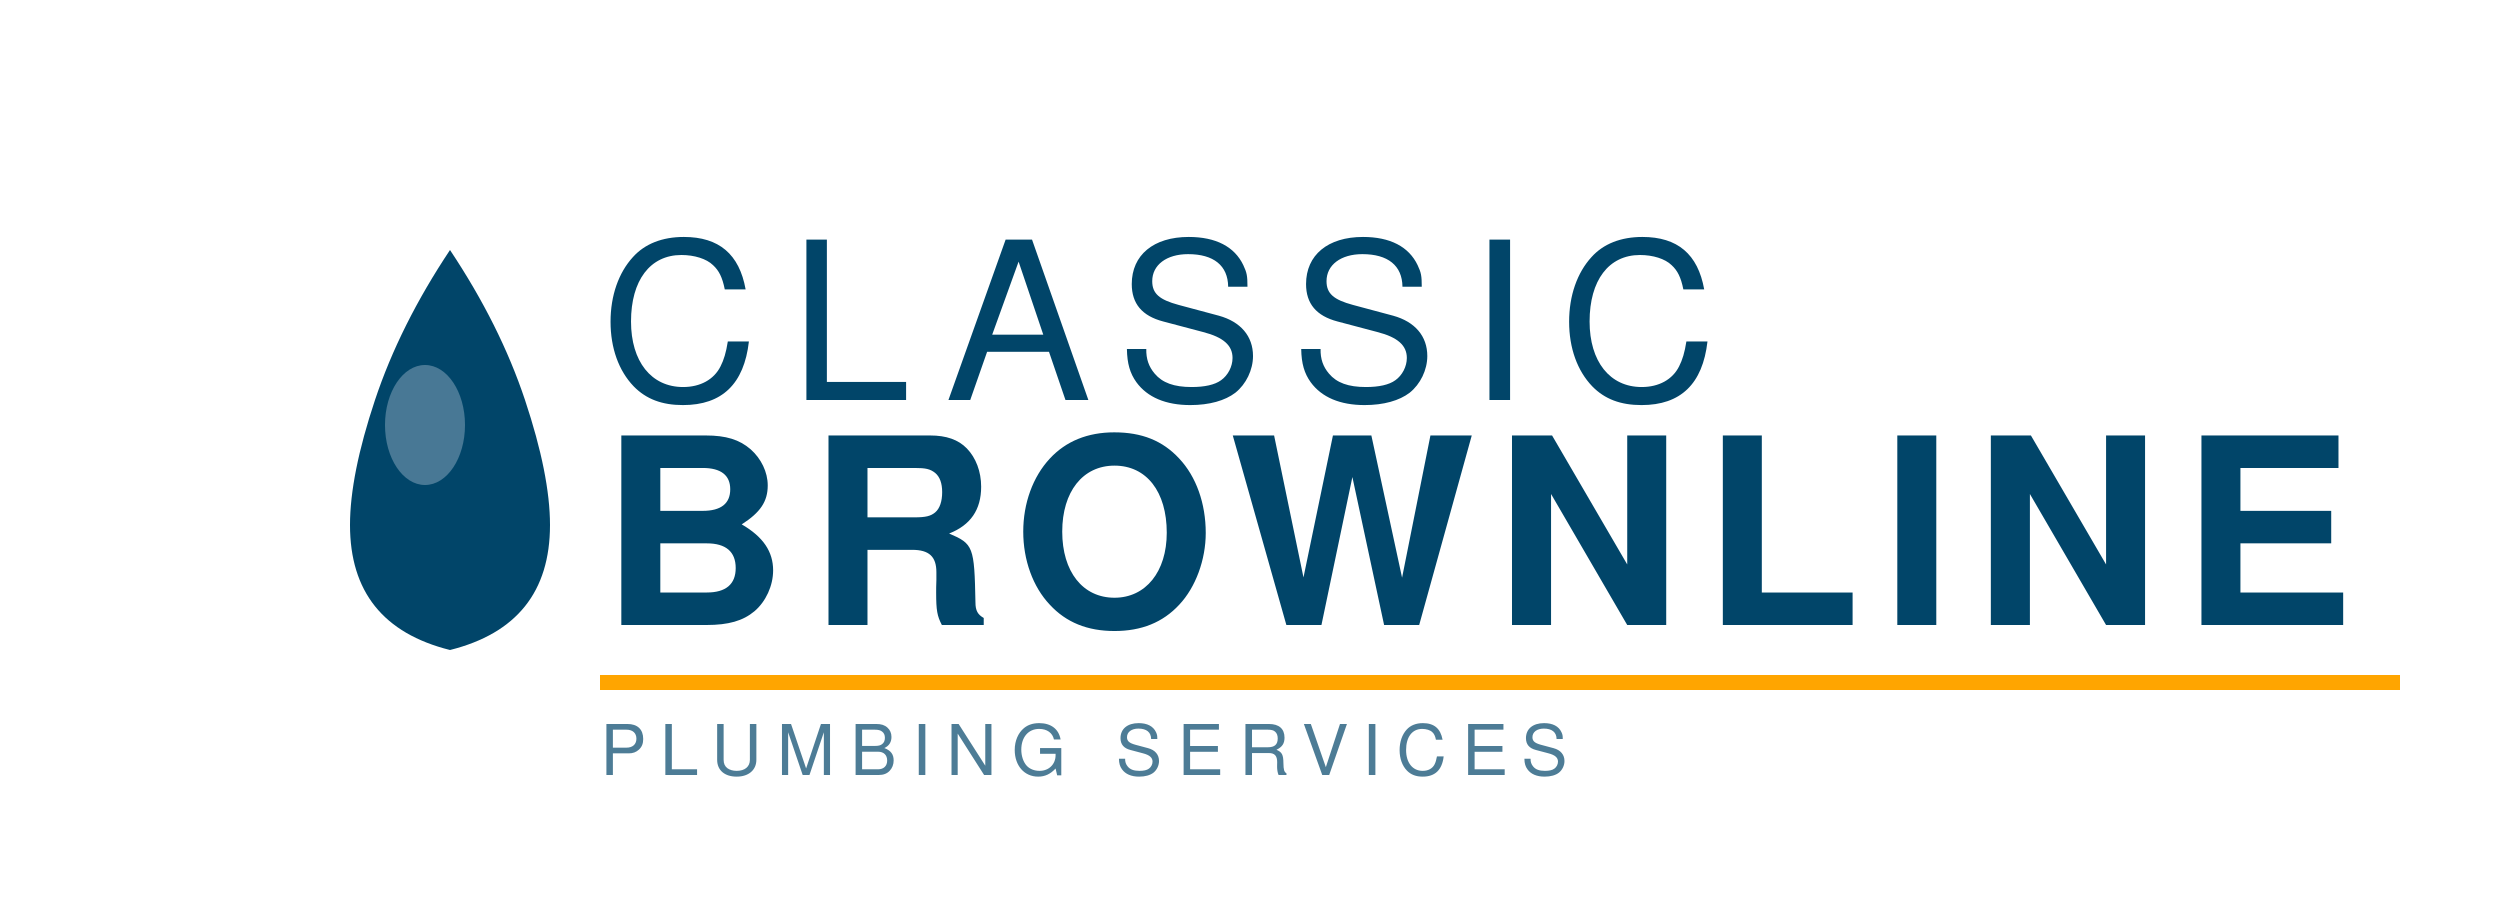
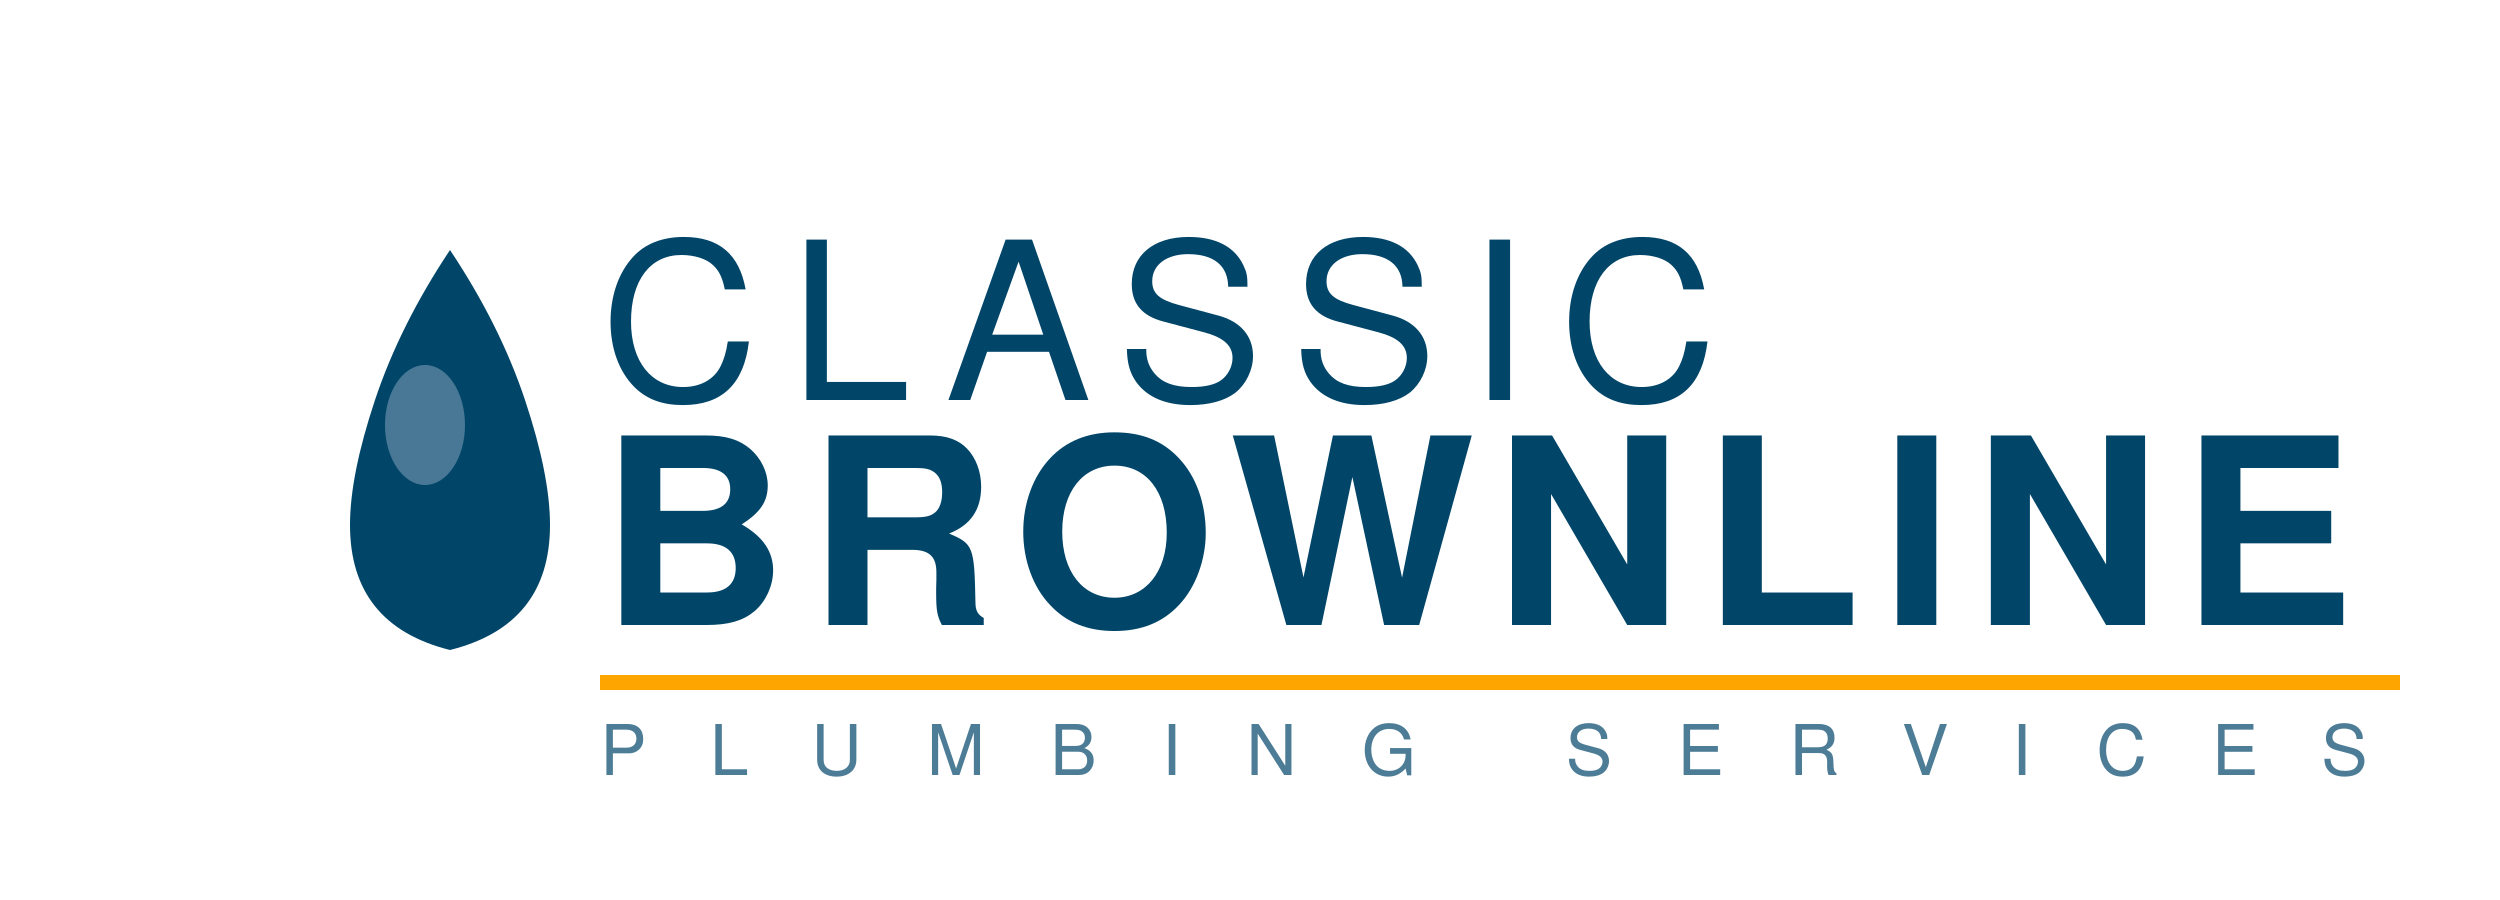
<svg xmlns="http://www.w3.org/2000/svg" viewBox="0 0 500 180">
  <g transform="translate(65, 50)">
    <path d="M 25 0 Q 35 15 40 30 Q 45 45 45 55 Q 45 75 25 80 Q 5 75 5 55 Q 5 45 10 30 Q 15 15 25 0 Z" fill="#014569" />
    <ellipse cx="20" cy="35" rx="8" ry="12" fill="#EDF1FC" opacity="0.3" />
  </g>
  <text x="120" y="80" font-family="'Helvetica', 'Arial', sans-serif" font-size="44" font-weight="300" fill="#014569" letter-spacing="6">CLASSIC</text>
  <text x="120" y="125" font-family="'Helvetica', 'Arial', sans-serif" font-size="52" font-weight="700" fill="#014569" letter-spacing="4">BROWNLINE</text>
  <rect x="120" y="135" width="360" height="3" fill="#FFA500" />
-   <text x="120" y="155" font-family="'Helvetica', 'Arial', sans-serif" font-size="14" font-weight="400" fill="#014569" letter-spacing="3" opacity="0.7">PLUMBING SERVICES</text>
+   <text x="120" y="155" font-family="'Helvetica', 'Arial', sans-serif" font-size="14" font-weight="400" fill="#014569" letter-spacing="13" opacity="0.7">PLUMBING SERVICES</text>
</svg>
